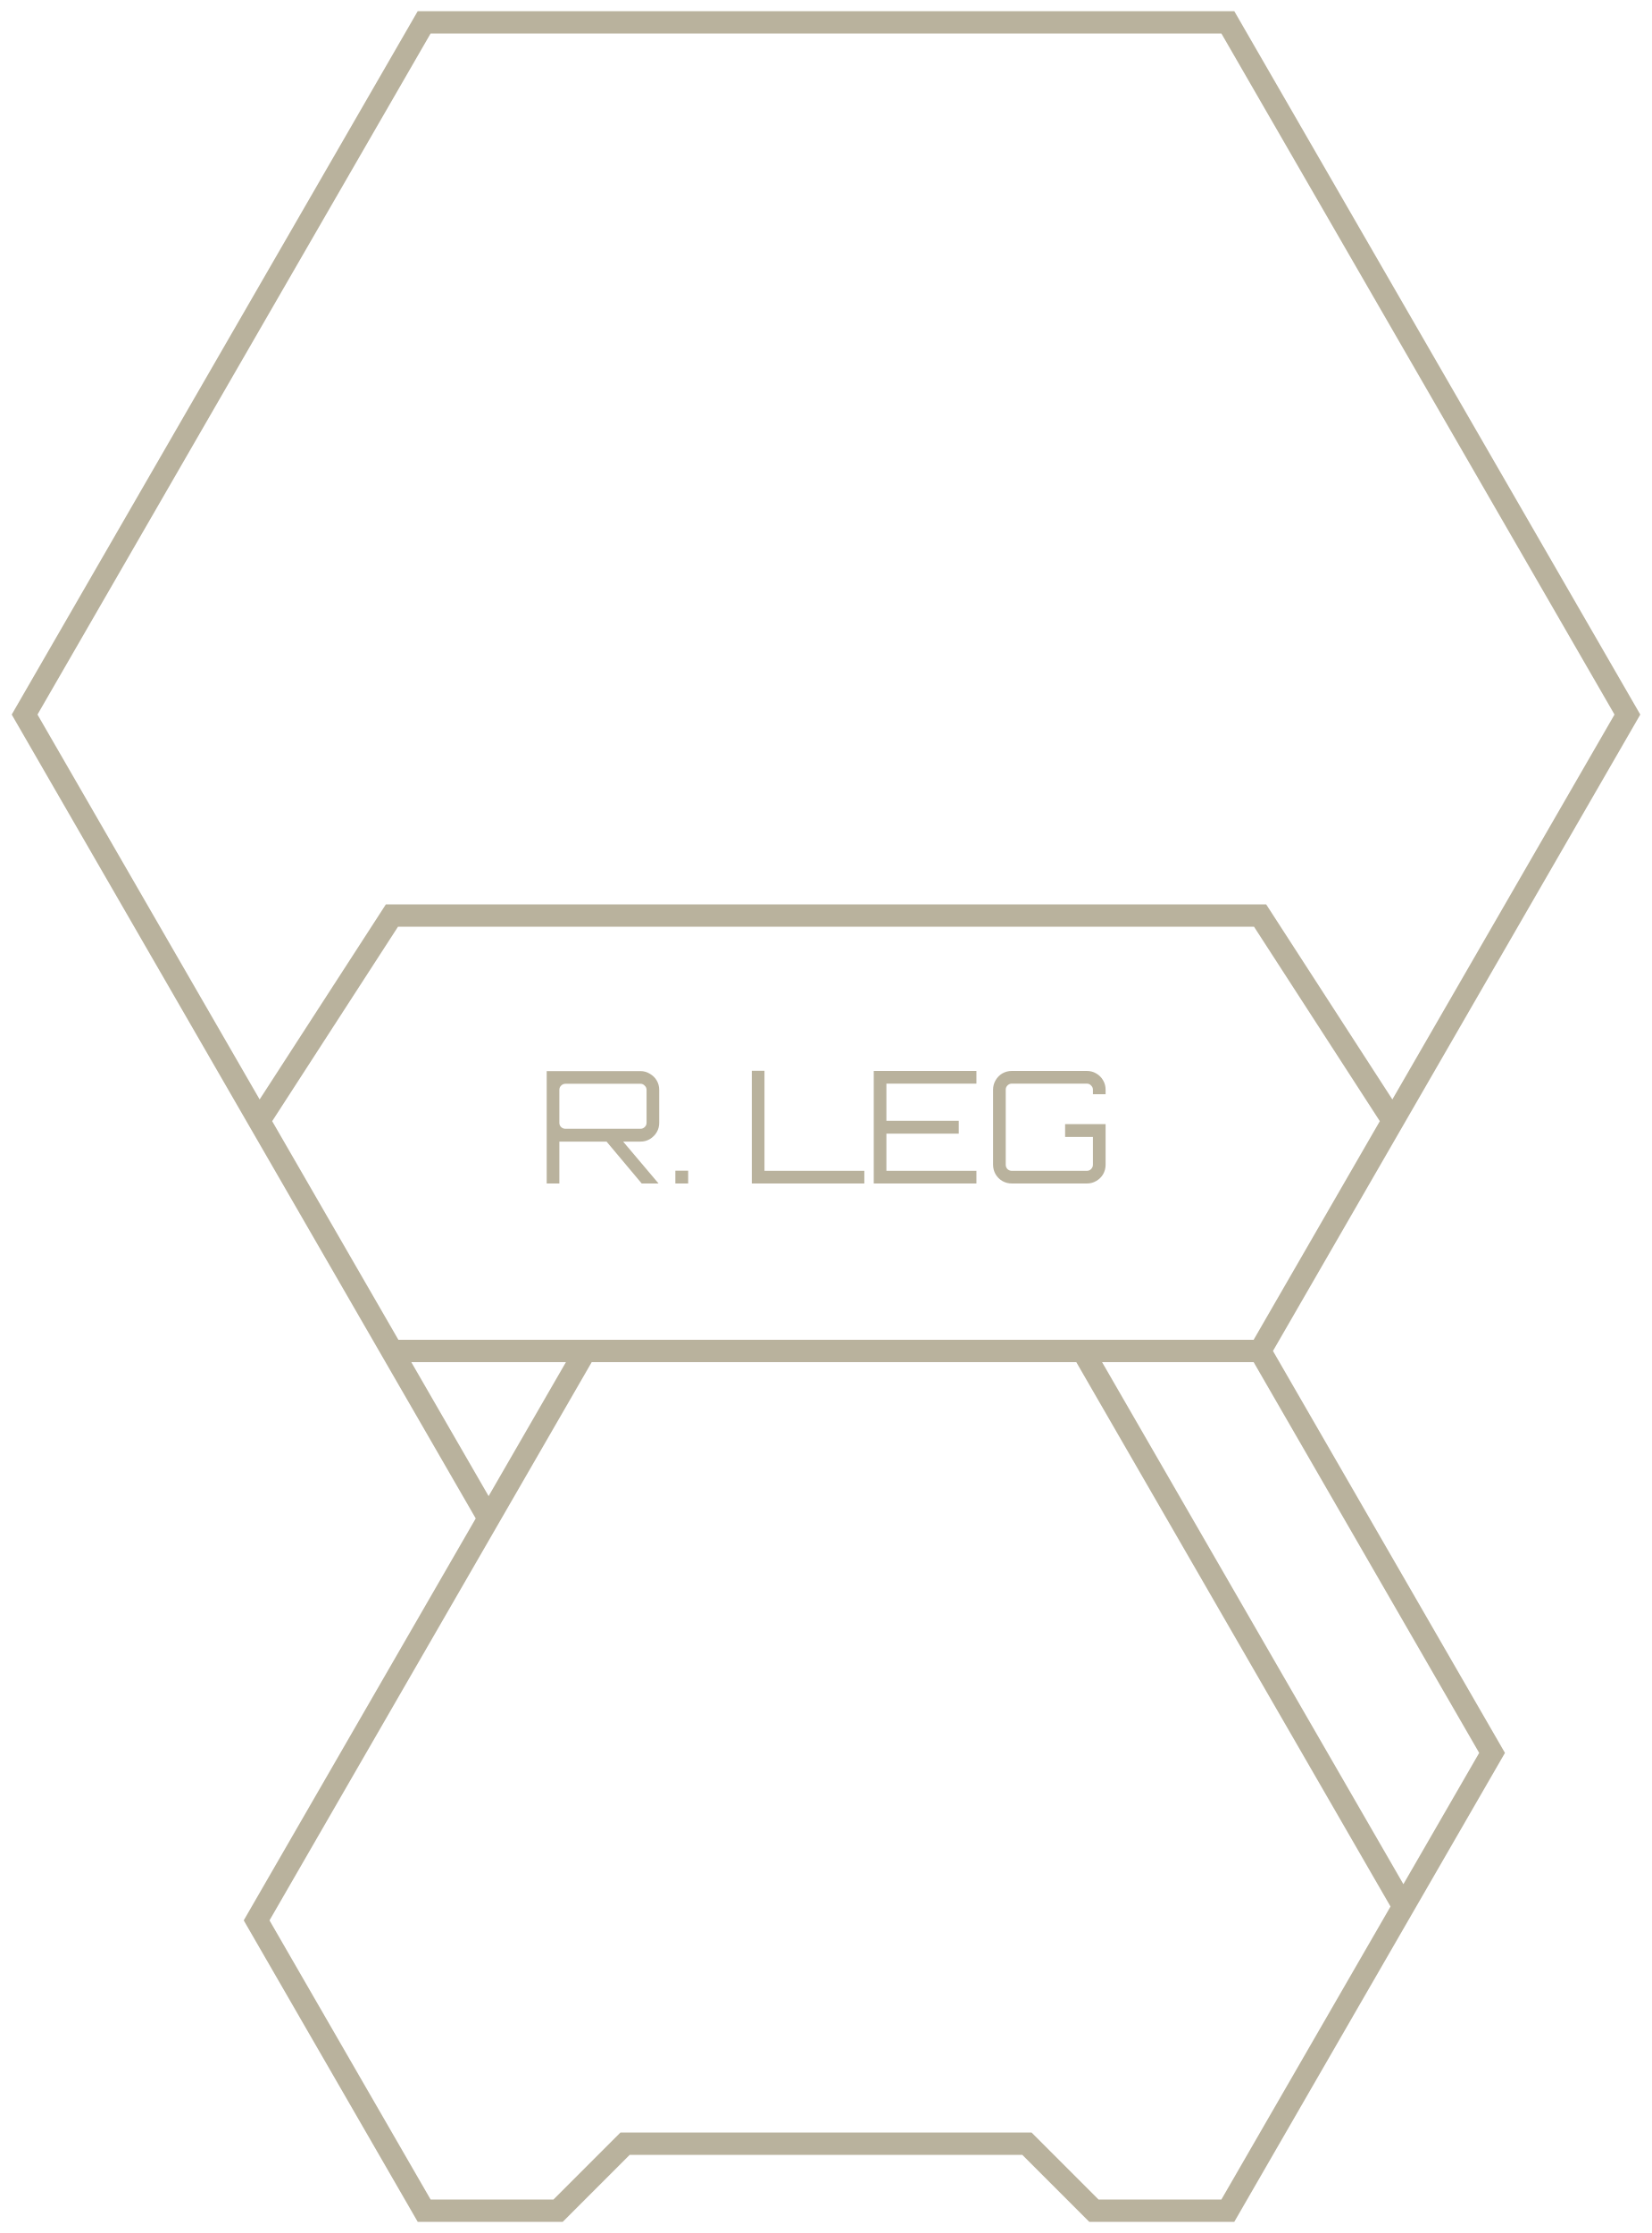
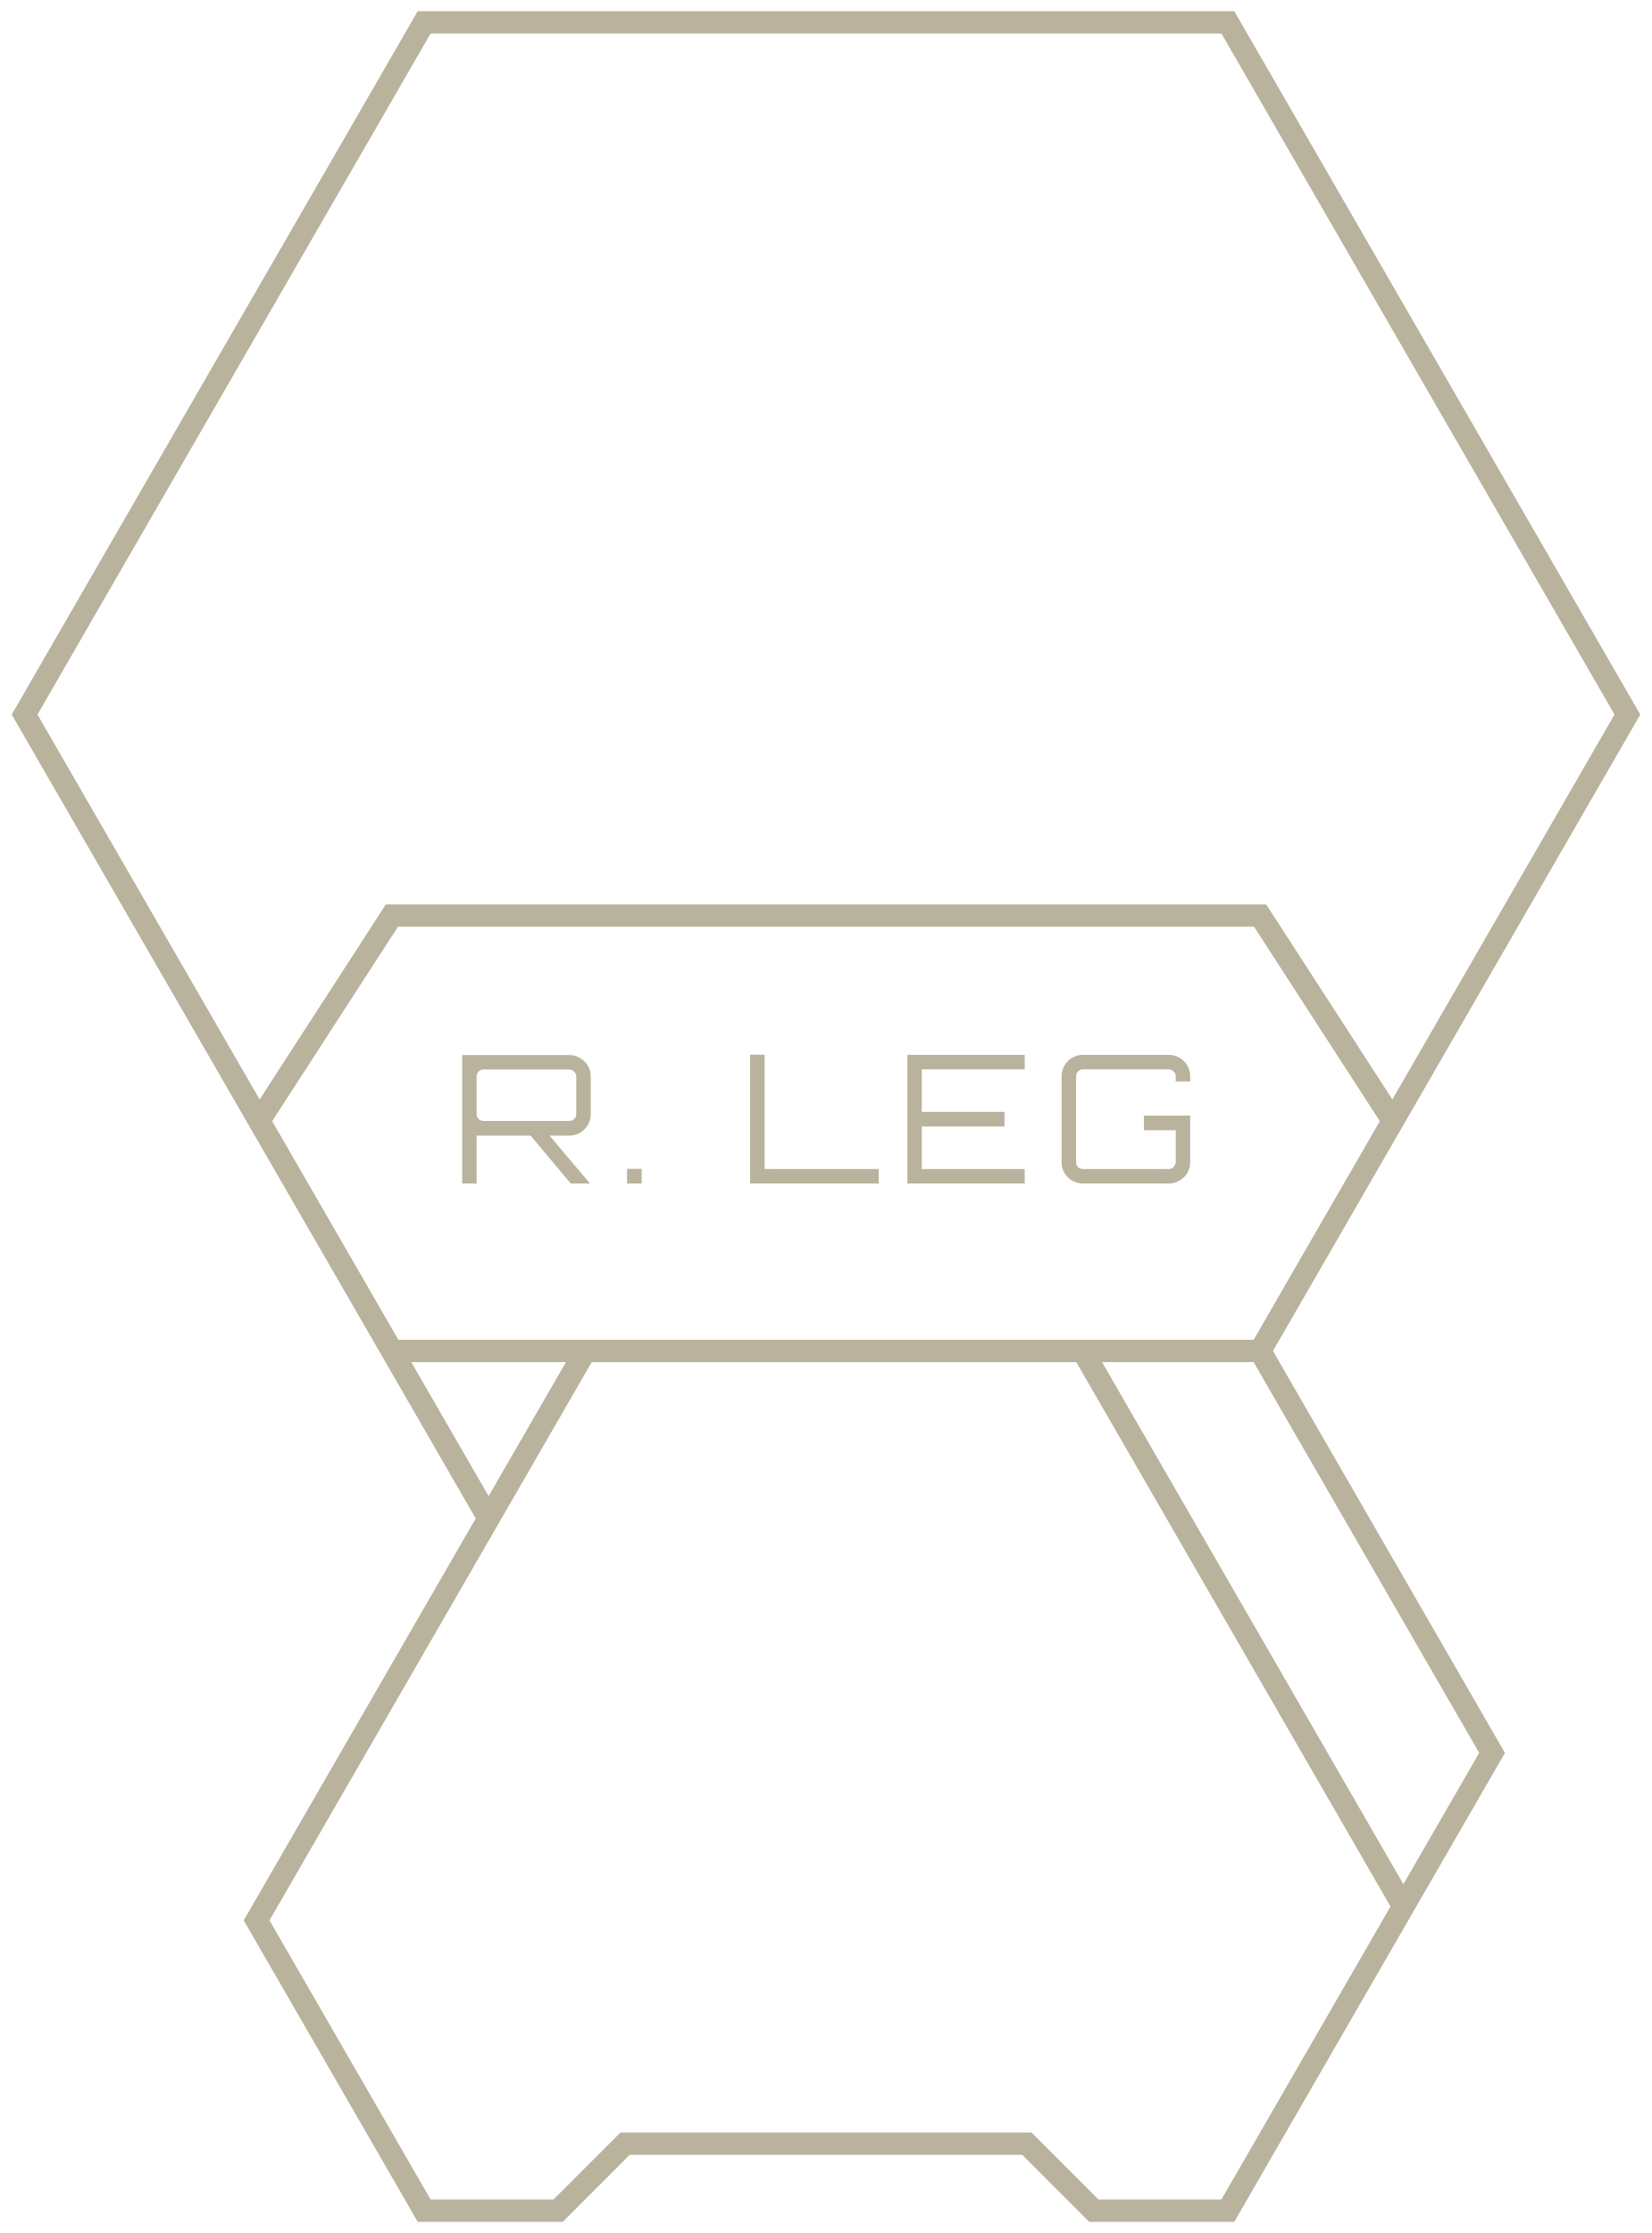
<svg xmlns="http://www.w3.org/2000/svg" width="74" height="100" viewBox="0 0 74 100" fill="none">
-   <path d="M28.745 53L27.1 51.04H27.842L29.494 52.993V53H28.745ZM24.489 53V47.967H28.689C28.843 47.967 28.983 48.007 29.109 48.086C29.24 48.161 29.343 48.261 29.417 48.387C29.492 48.513 29.529 48.653 29.529 48.807V50.284C29.529 50.438 29.492 50.578 29.417 50.704C29.343 50.83 29.24 50.933 29.109 51.012C28.983 51.087 28.843 51.124 28.689 51.124H25.056V53H24.489ZM25.329 50.55H28.689C28.764 50.55 28.827 50.524 28.878 50.473C28.934 50.422 28.962 50.359 28.962 50.284V48.807C28.962 48.732 28.934 48.669 28.878 48.618C28.827 48.562 28.764 48.534 28.689 48.534H25.329C25.255 48.534 25.189 48.562 25.133 48.618C25.082 48.669 25.056 48.732 25.056 48.807V50.284C25.056 50.359 25.082 50.422 25.133 50.473C25.189 50.524 25.255 50.55 25.329 50.55ZM30.252 53V52.426H30.826V53H30.252ZM33.677 53V47.953H34.244V52.433H38.717V53H33.677ZM39.139 53V47.96H43.738V48.527H39.706V50.193H42.947V50.767H39.706V52.433H43.738V53H39.139ZM45.324 53C45.17 53 45.028 52.963 44.897 52.888C44.771 52.813 44.671 52.713 44.596 52.587C44.522 52.456 44.484 52.314 44.484 52.16V48.8C44.484 48.646 44.522 48.506 44.596 48.38C44.671 48.249 44.771 48.147 44.897 48.072C45.028 47.997 45.17 47.96 45.324 47.96H48.684C48.838 47.96 48.978 47.997 49.104 48.072C49.235 48.147 49.338 48.249 49.412 48.38C49.487 48.506 49.524 48.646 49.524 48.8V49.003H48.957V48.8C48.957 48.725 48.929 48.662 48.873 48.611C48.822 48.555 48.759 48.527 48.684 48.527H45.324C45.25 48.527 45.184 48.555 45.128 48.611C45.077 48.662 45.051 48.725 45.051 48.8V52.16C45.051 52.235 45.077 52.3 45.128 52.356C45.184 52.407 45.25 52.433 45.324 52.433H48.684C48.759 52.433 48.822 52.407 48.873 52.356C48.929 52.3 48.957 52.235 48.957 52.16V50.914H47.711V50.34H49.524V52.16C49.524 52.314 49.487 52.456 49.412 52.587C49.338 52.713 49.235 52.813 49.104 52.888C48.978 52.963 48.838 53 48.684 53H45.324Z" fill="#B9B29D" />
+   <path d="M25.566 53L23.686 50.76H24.534L26.422 52.992V53H25.566ZM20.702 53V47.248H25.502C25.678 47.248 25.838 47.293 25.982 47.384C26.131 47.469 26.249 47.584 26.334 47.728C26.419 47.872 26.462 48.032 26.462 48.208V49.896C26.462 50.072 26.419 50.232 26.334 50.376C26.249 50.52 26.131 50.637 25.982 50.728C25.838 50.813 25.678 50.856 25.502 50.856H21.35V53H20.702ZM21.662 50.2H25.502C25.587 50.2 25.659 50.171 25.718 50.112C25.782 50.053 25.814 49.981 25.814 49.896V48.208C25.814 48.123 25.782 48.051 25.718 47.992C25.659 47.928 25.587 47.896 25.502 47.896H21.662C21.577 47.896 21.502 47.928 21.438 47.992C21.379 48.051 21.35 48.123 21.35 48.208V49.896C21.35 49.981 21.379 50.053 21.438 50.112C21.502 50.171 21.577 50.2 21.662 50.2ZM28.087 53V52.344H28.744V53H28.087ZM33.602 53V47.232H34.25V52.352H39.362V53H33.602ZM40.645 53V47.24H45.901V47.888H41.292V49.792H44.996V50.448H41.292V52.352H45.901V53H40.645ZM48.514 53C48.337 53 48.175 52.957 48.026 52.872C47.882 52.787 47.767 52.672 47.681 52.528C47.596 52.379 47.553 52.216 47.553 52.04V48.2C47.553 48.024 47.596 47.864 47.681 47.72C47.767 47.571 47.882 47.453 48.026 47.368C48.175 47.283 48.337 47.24 48.514 47.24H52.353C52.529 47.24 52.69 47.283 52.834 47.368C52.983 47.453 53.1 47.571 53.185 47.72C53.271 47.864 53.313 48.024 53.313 48.2V48.432H52.666V48.2C52.666 48.115 52.633 48.043 52.569 47.984C52.511 47.92 52.439 47.888 52.353 47.888H48.514C48.428 47.888 48.353 47.92 48.289 47.984C48.231 48.043 48.202 48.115 48.202 48.2V52.04C48.202 52.125 48.231 52.2 48.289 52.264C48.353 52.323 48.428 52.352 48.514 52.352H52.353C52.439 52.352 52.511 52.323 52.569 52.264C52.633 52.2 52.666 52.125 52.666 52.04V50.616H51.242V49.96H53.313V52.04C53.313 52.216 53.271 52.379 53.185 52.528C53.1 52.672 52.983 52.787 52.834 52.872C52.69 52.957 52.529 53 52.353 53H48.514Z" fill="#B9B29D" />
  <path d="M21.887 68L11.495 86L19 99H25L28 96H46L49 99H55L62.864 85.379M21.887 68L17.557 60.5M21.887 68L26.217 60.5M56.444 60.5L66.836 78.5L62.864 85.379M56.444 60.5H48.5M56.444 60.5L62.394 50.194M17.557 60.5H26.217M17.557 60.5L11.606 50.194M26.217 60.5H48.5M48.5 60.5L62.864 85.379M62.394 50.194L72.898 32L55 1H19L1.102 32L11.606 50.194M62.394 50.194L56.444 41H17.557L11.606 50.194" stroke="#B9B29D" />
</svg>
